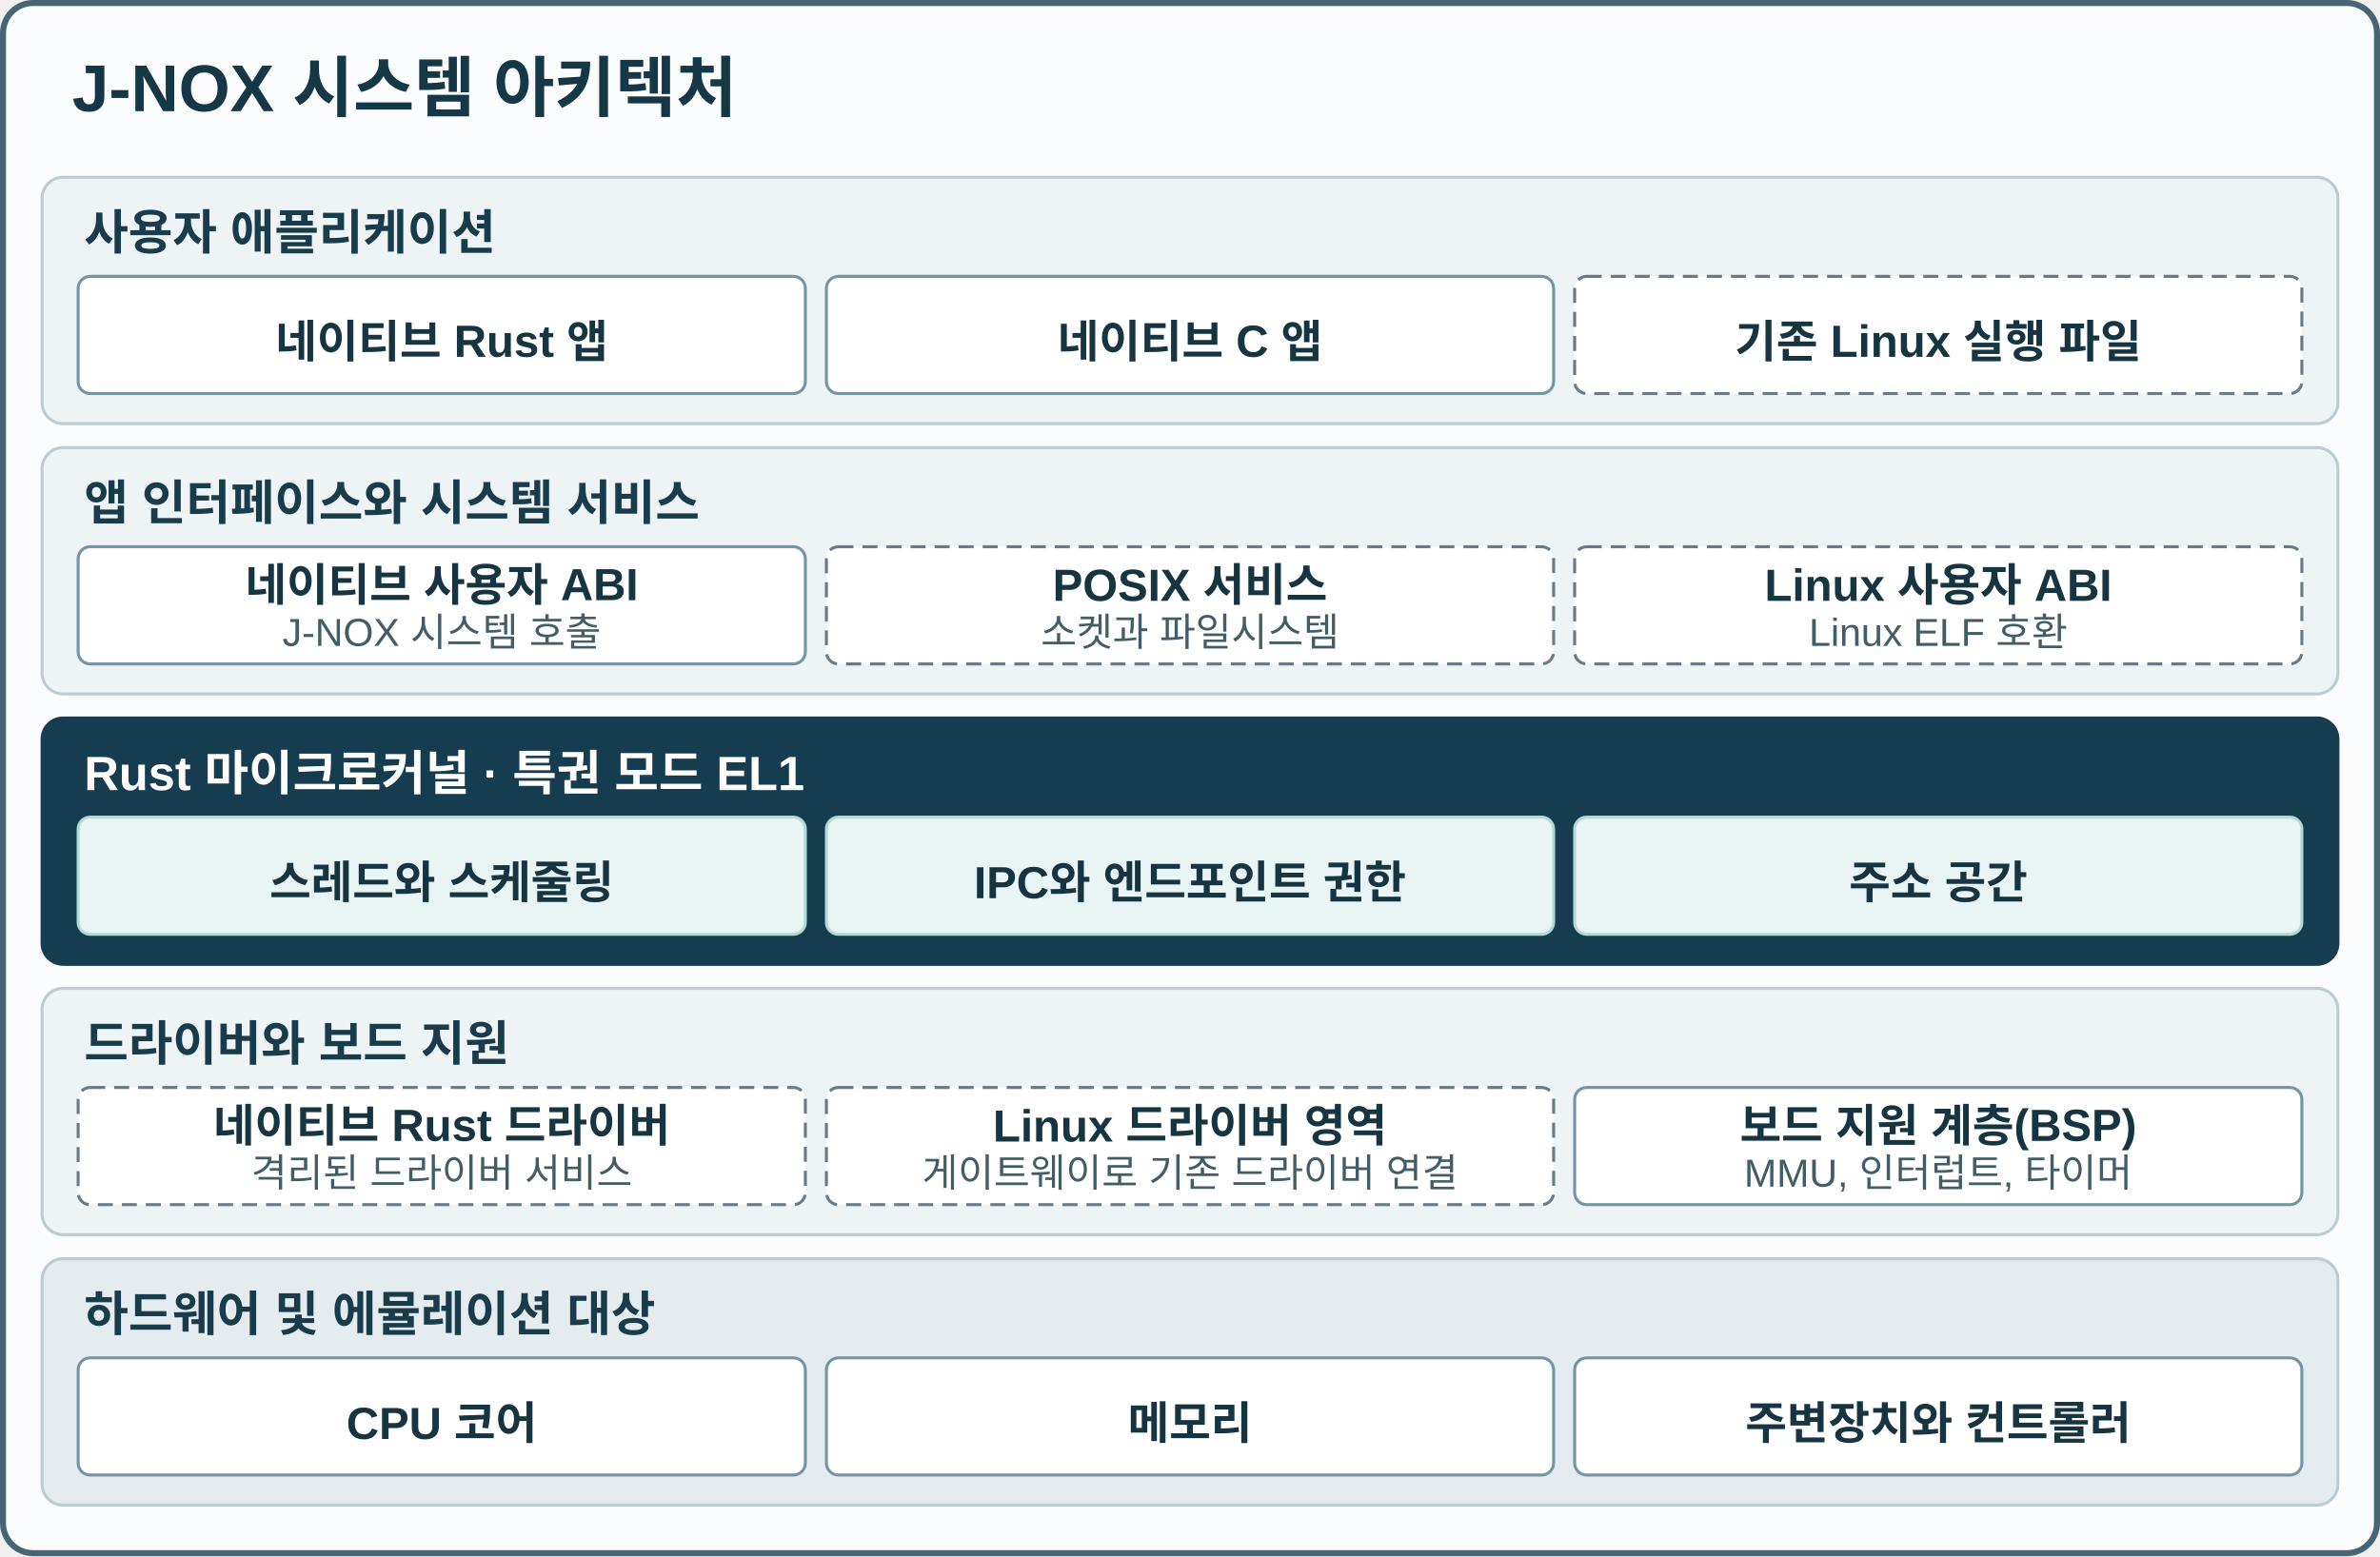
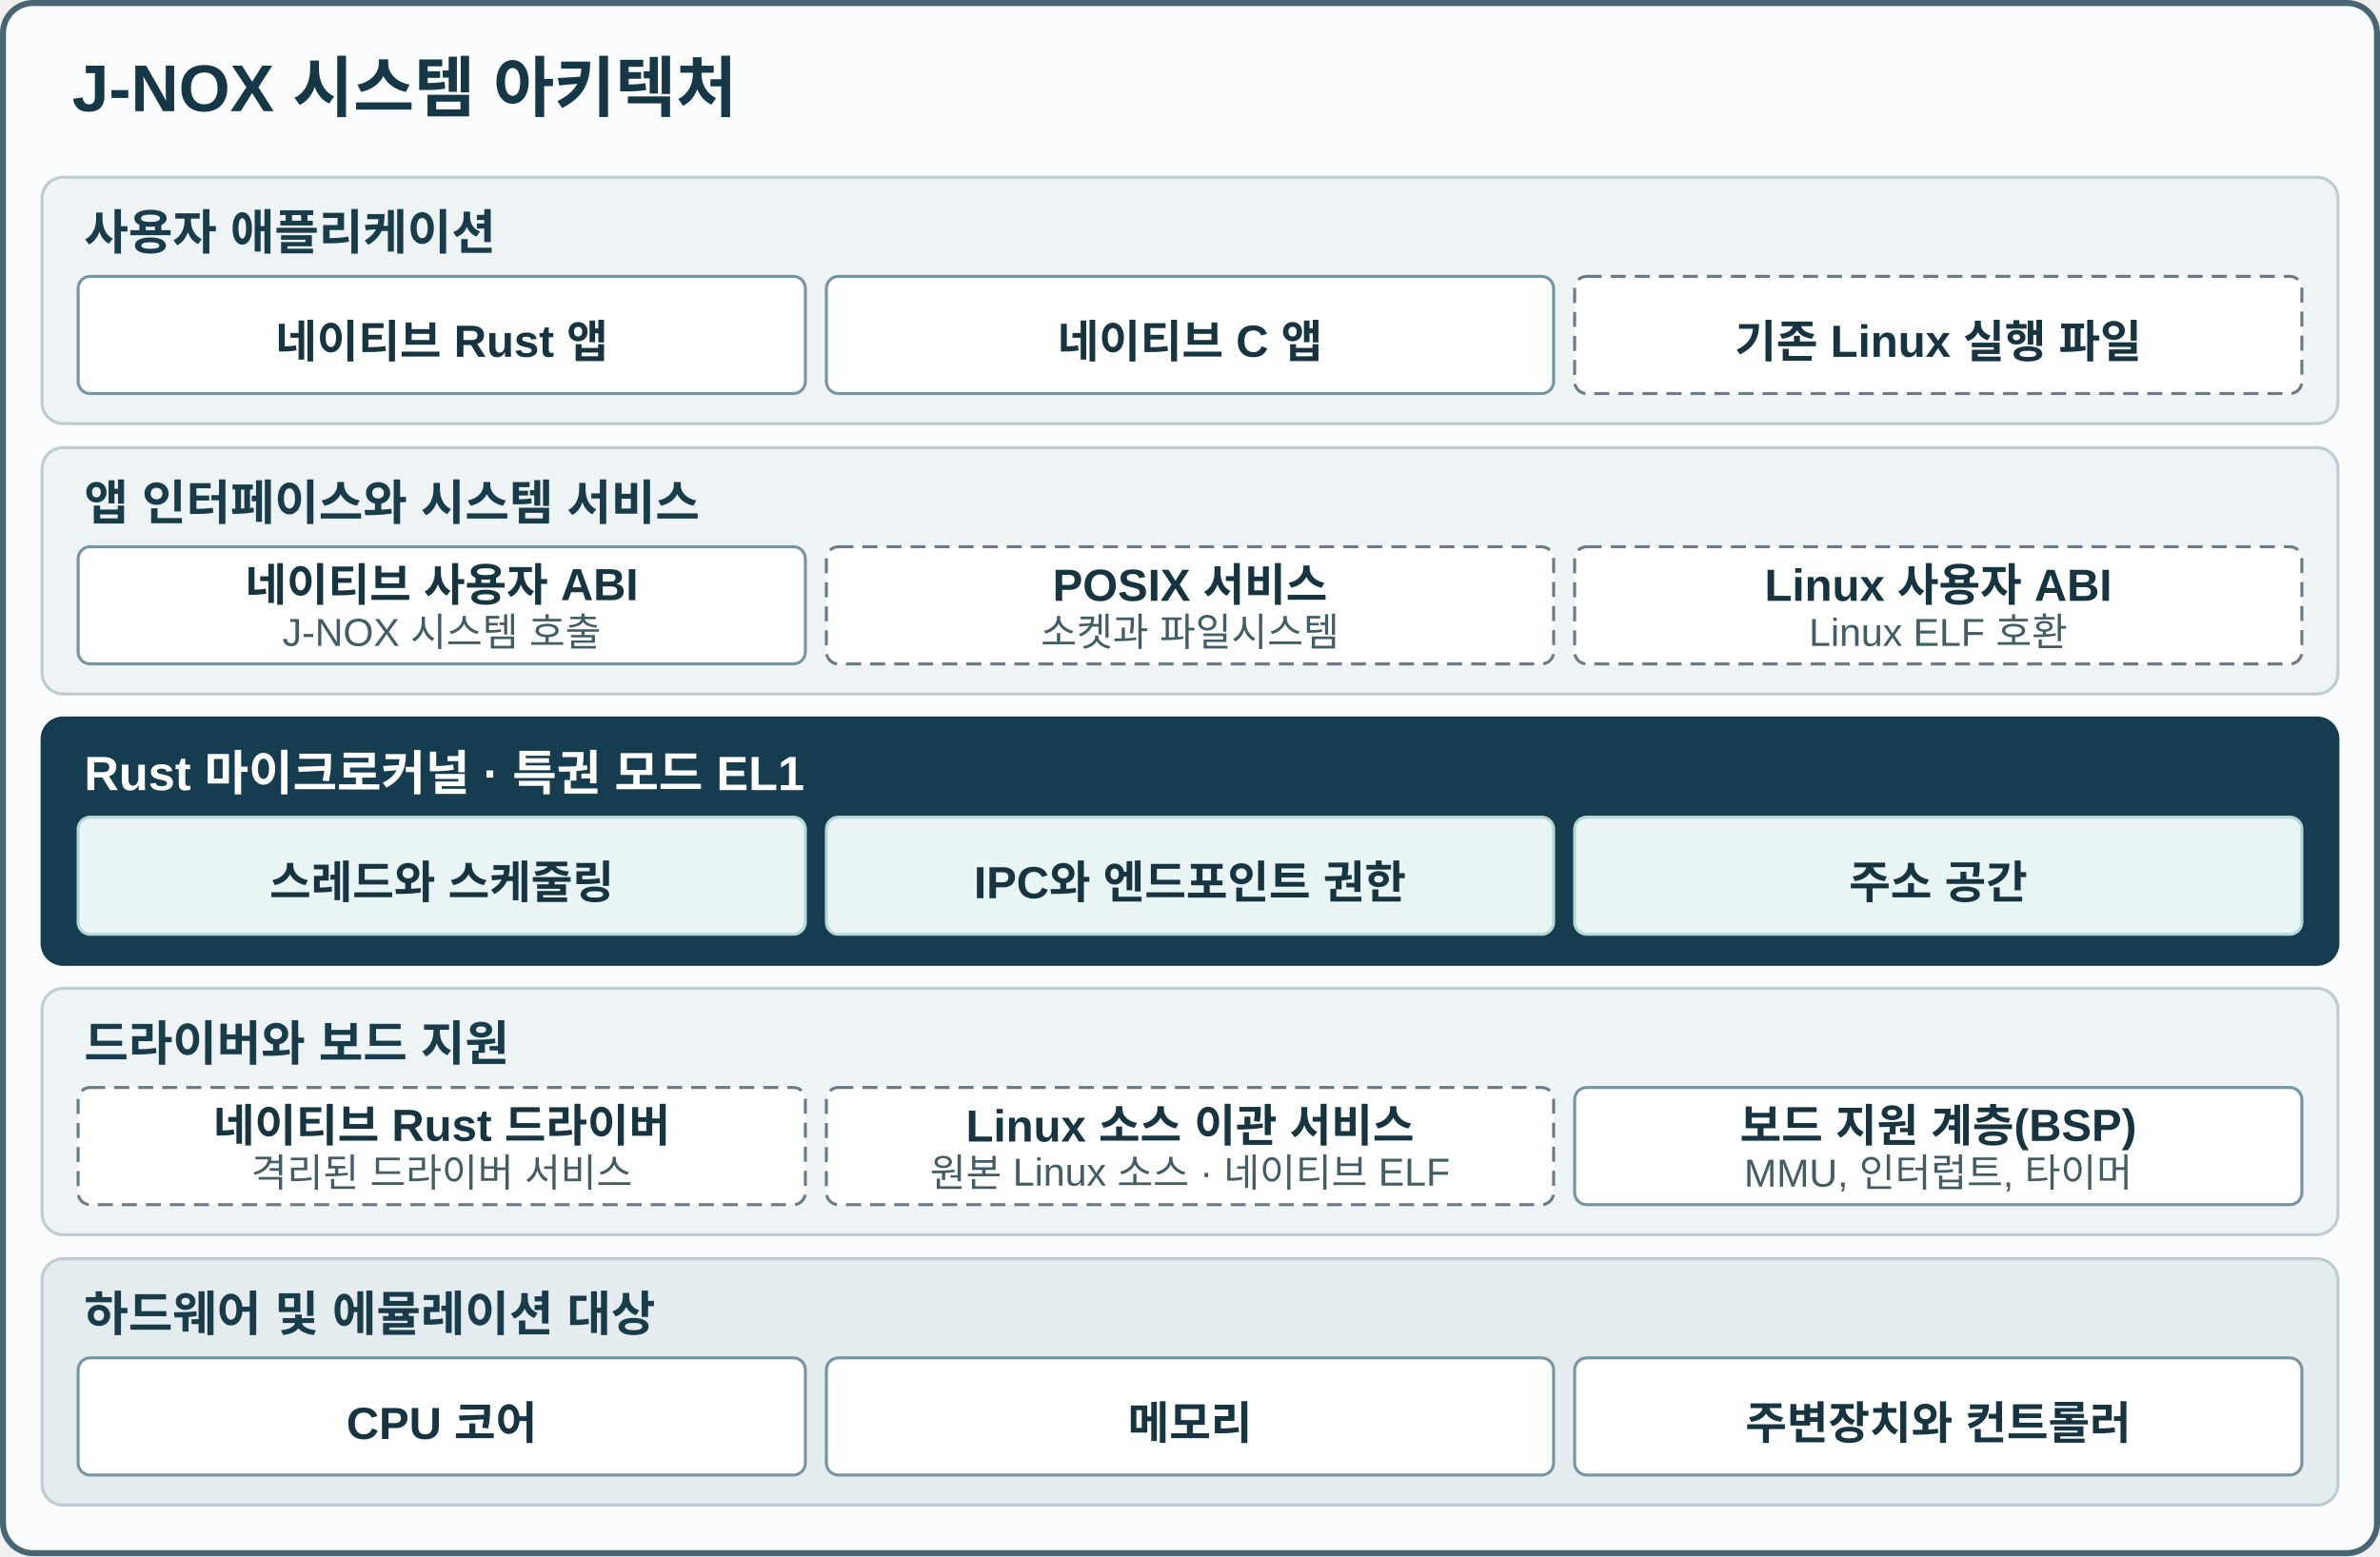
<svg xmlns="http://www.w3.org/2000/svg" xml:lang="ko" viewBox="0 0 792 518" width="792" height="518" role="img" aria-labelledby="title desc">
  <style>
    text { font-family: "Segoe UI", "Malgun Gothic", "Apple SD Gothic Neo", Arial, sans-serif; }
    .platform { font-size: 22px; font-weight: 700; fill: #153746; }
    .layer-label { font-size: 16px; font-weight: 700; }
    .name, .detail { text-anchor: middle; }
    .name { font-size: 15px; font-weight: 600; fill: #173541; }
    .detail { font-size: 13px; fill: #435d67; }
  </style>
  <rect x="1" y="1" width="790" height="516" rx="10" fill="#fafcfd" stroke="#476573" stroke-width="2" />
  <text class="platform" x="24" y="37">J-NOX 시스템 아키텍처</text>
  <g class="layer" id="layer-1">
    <rect x="14" y="59" width="764" height="82" rx="7" fill="#eef3f5" stroke="#bdccd2" />
    <text class="layer-label" x="28" y="83" fill="#193c4b">사용자 애플리케이션</text>
    <g class="component">
      <rect x="26" y="92" width="242" height="39" rx="4" fill="#ffffff" stroke="#7495a1" />
      <text class="name" x="147" y="119">네이티브 Rust 앱</text>
    </g>
    <g class="component">
      <rect x="275" y="92" width="242" height="39" rx="4" fill="#ffffff" stroke="#7495a1" />
      <text class="name" x="396" y="119">네이티브 C 앱</text>
    </g>
    <g class="component">
      <rect x="524" y="92" width="242" height="39" rx="4" fill="#ffffff" stroke="#6a7b85" stroke-dasharray="5 3" />
      <text class="name" x="645" y="119">기존 Linux 실행 파일</text>
    </g>
  </g>
  <g class="layer" id="layer-2">
    <rect x="14" y="149" width="764" height="82" rx="7" fill="#eef3f5" stroke="#bdccd2" />
    <text class="layer-label" x="28" y="173" fill="#193c4b">앱 인터페이스와 시스템 서비스</text>
    <g class="component">
      <rect x="26" y="182" width="242" height="39" rx="4" fill="#ffffff" stroke="#7495a1" />
      <text class="name" x="147" y="200">네이티브 사용자 ABI</text>
      <text class="detail" x="147" y="215">J-NOX 시스템 호출</text>
    </g>
    <g class="component">
      <rect x="275" y="182" width="242" height="39" rx="4" fill="#ffffff" stroke="#6a7b85" stroke-dasharray="5 3" />
      <text class="name" x="396" y="200">POSIX 서비스</text>
      <text class="detail" x="396" y="215">소켓과 파일시스템</text>
    </g>
    <g class="component">
      <rect x="524" y="182" width="242" height="39" rx="4" fill="#ffffff" stroke="#6a7b85" stroke-dasharray="5 3" />
      <text class="name" x="645" y="200">Linux 사용자 ABI</text>
      <text class="detail" x="645" y="215">Linux ELF 호환</text>
    </g>
  </g>
  <g class="layer" id="layer-3">
    <rect x="14" y="239" width="764" height="82" rx="7" fill="#163c50" stroke="#163c50" />
    <text class="layer-label" x="28" y="263" fill="#ffffff">Rust 마이크로커널 · 특권 모드 EL1</text>
    <g class="component">
      <rect x="26" y="272" width="242" height="39" rx="4" fill="#e9f5f4" stroke="#b3d8d5" />
      <text class="name" x="147" y="299">스레드와 스케줄링</text>
    </g>
    <g class="component">
      <rect x="275" y="272" width="242" height="39" rx="4" fill="#e9f5f4" stroke="#b3d8d5" />
      <text class="name" x="396" y="299">IPC와 엔드포인트 권한</text>
    </g>
    <g class="component">
      <rect x="524" y="272" width="242" height="39" rx="4" fill="#e9f5f4" stroke="#b3d8d5" />
      <text class="name" x="645" y="299">주소 공간</text>
    </g>
  </g>
  <g class="layer" id="layer-4">
    <rect x="14" y="329" width="764" height="82" rx="7" fill="#eef3f5" stroke="#bdccd2" />
    <text class="layer-label" x="28" y="353" fill="#193c4b">드라이버와 보드 지원</text>
    <g class="component">
      <rect x="26" y="362" width="242" height="39" rx="4" fill="#ffffff" stroke="#6a7b85" stroke-dasharray="5 3" />
      <text class="name" x="147" y="380">네이티브 Rust 드라이버</text>
      <text class="detail" x="147" y="395">격리된 드라이버 서비스</text>
    </g>
    <g class="component">
      <rect x="275" y="362" width="242" height="39" rx="4" fill="#ffffff" stroke="#6a7b85" stroke-dasharray="5 3" />
-       <text class="name" x="396" y="380">Linux 드라이버 영역</text>
-       <text class="detail" x="396" y="395">게이트웨이로 기존 드라이버 연결</text>
+       <text class="name" x="396" y="380">Linux 소스 이관 서비스</text>
+       <text class="detail" x="396" y="395">원본 Linux 소스 · 네이티브 ELF</text>
    </g>
    <g class="component">
      <rect x="524" y="362" width="242" height="39" rx="4" fill="#ffffff" stroke="#7495a1" />
      <text class="name" x="645" y="380">보드 지원 계층(BSP)</text>
      <text class="detail" x="645" y="395">MMU, 인터럽트, 타이머</text>
    </g>
  </g>
  <g class="layer" id="layer-5">
    <rect x="14" y="419" width="764" height="82" rx="7" fill="#e5ecef" stroke="#bdccd2" />
    <text class="layer-label" x="28" y="443" fill="#193c4b">하드웨어 및 에뮬레이션 대상</text>
    <g class="component">
      <rect x="26" y="452" width="242" height="39" rx="4" fill="#ffffff" stroke="#7495a1" />
      <text class="name" x="147" y="479">CPU 코어</text>
    </g>
    <g class="component">
      <rect x="275" y="452" width="242" height="39" rx="4" fill="#ffffff" stroke="#7495a1" />
      <text class="name" x="396" y="479">메모리</text>
    </g>
    <g class="component">
      <rect x="524" y="452" width="242" height="39" rx="4" fill="#ffffff" stroke="#7495a1" />
      <text class="name" x="645" y="479">주변장치와 컨트롤러</text>
    </g>
  </g>
</svg>
